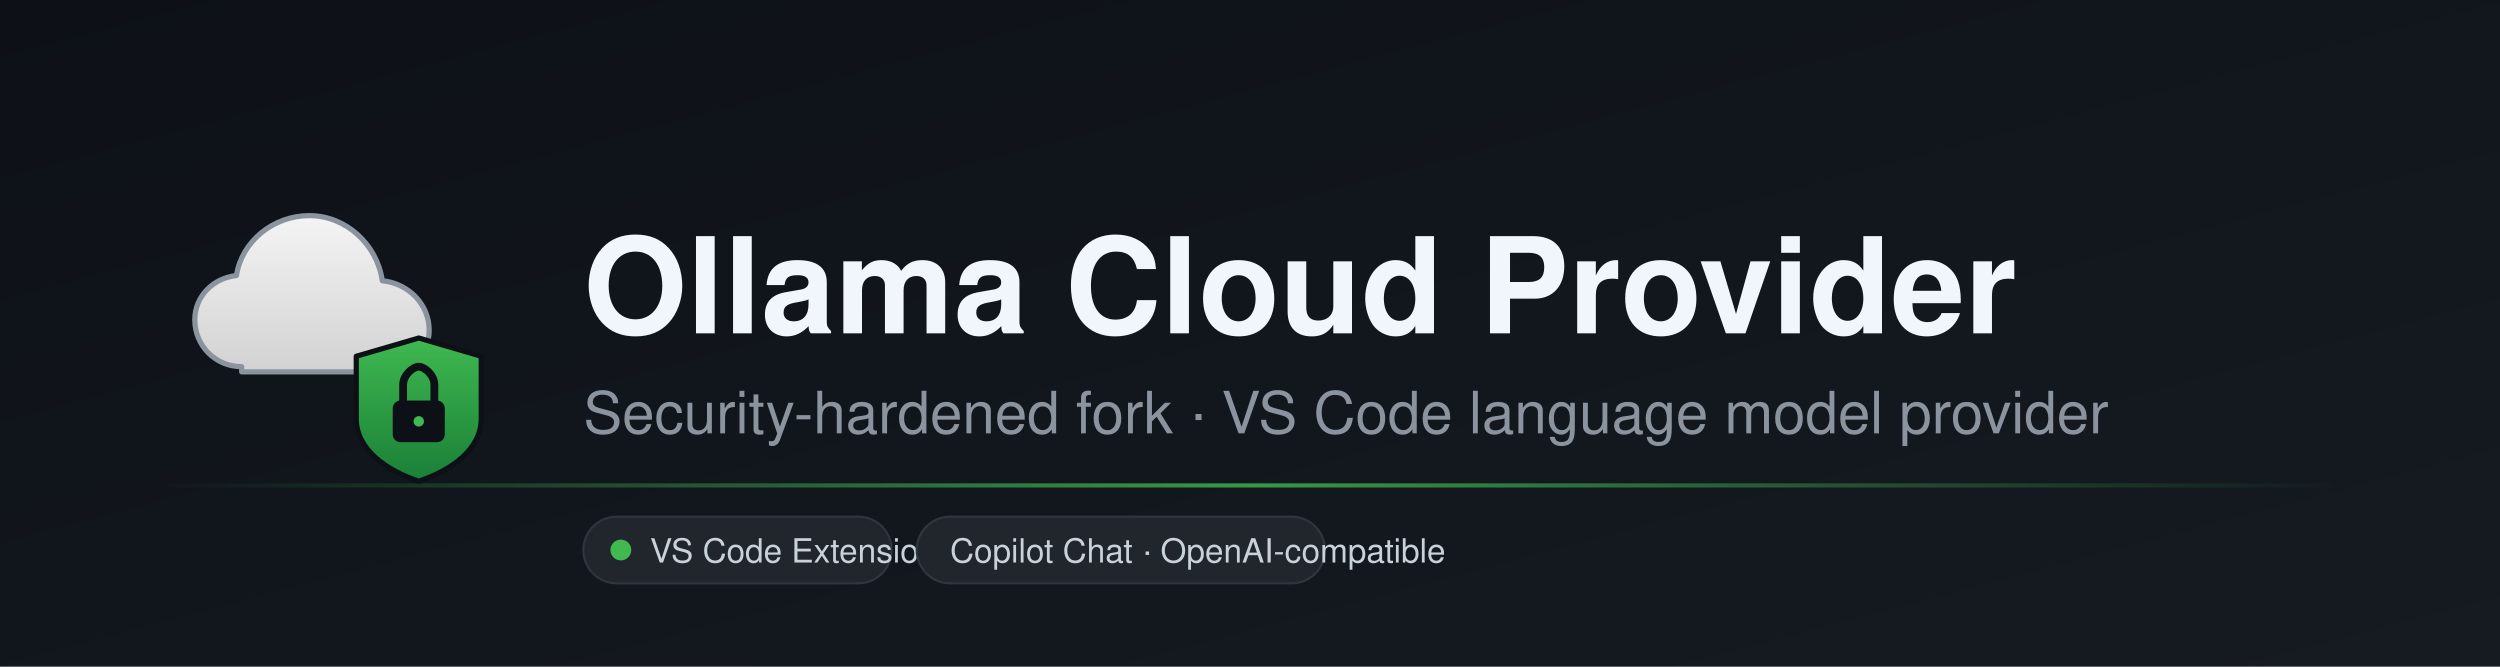
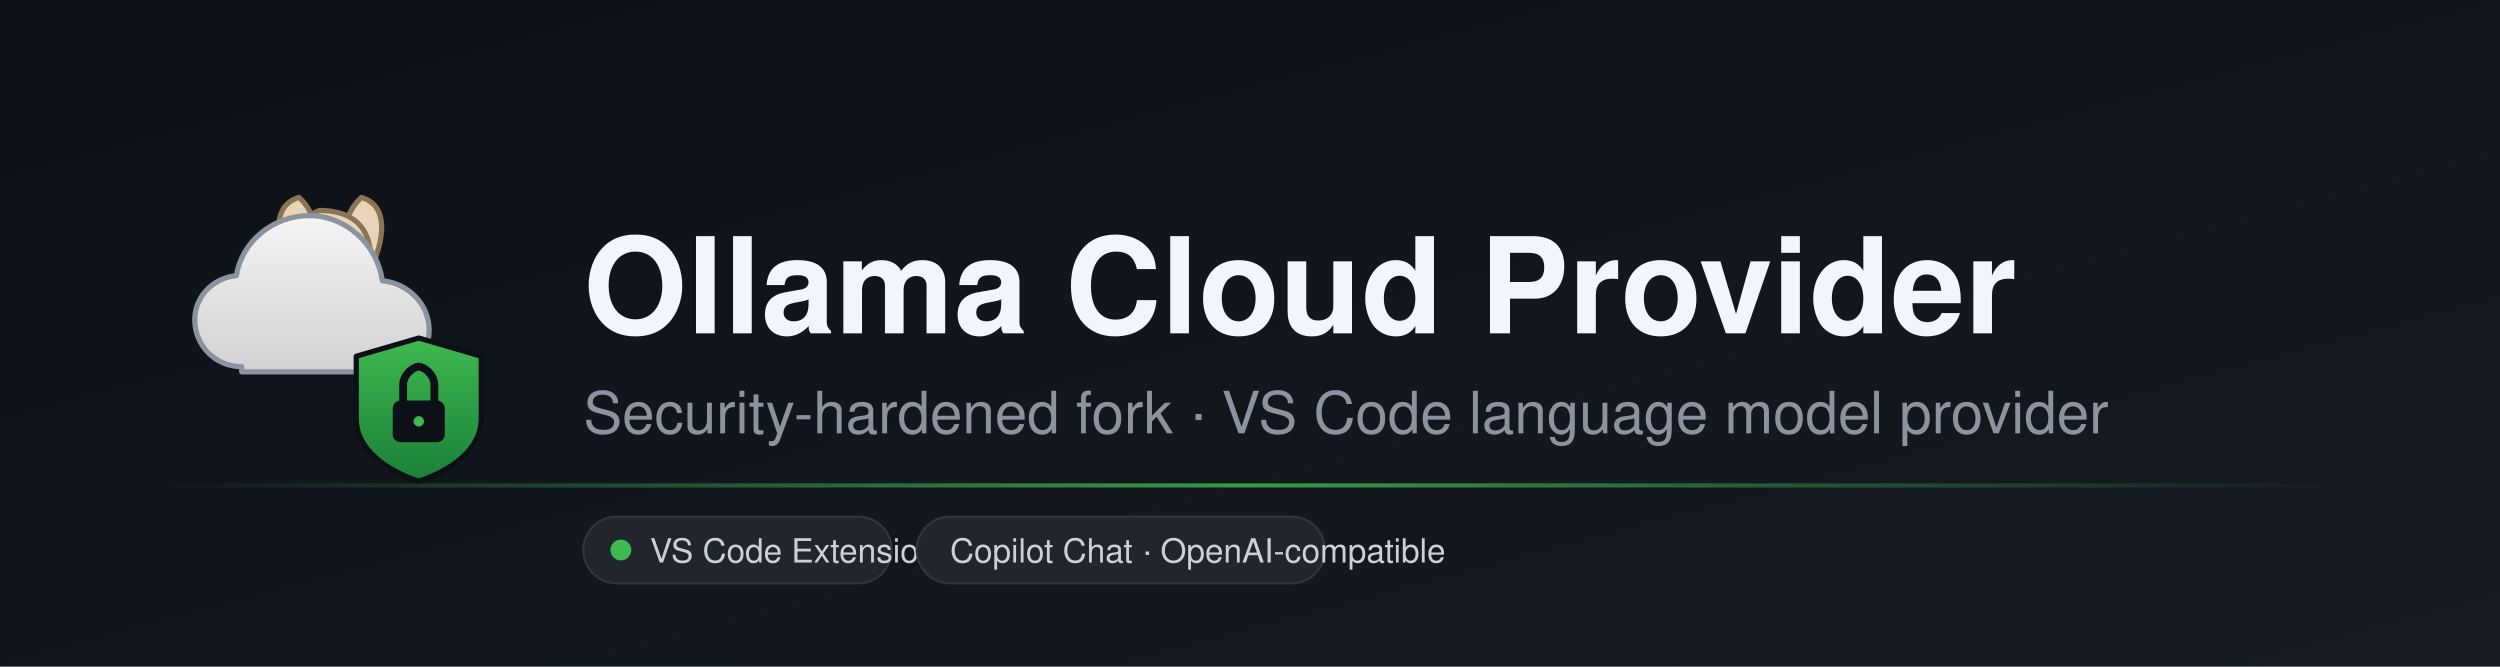
<svg xmlns="http://www.w3.org/2000/svg" width="1200" height="320" viewBox="0 0 1200 320" role="img" aria-label="Ollama Cloud Provider banner">
  <defs>
    <linearGradient id="bgBanner" x1="0" y1="0" x2="1" y2="1">
      <stop offset="0%" stop-color="#0D1117" />
      <stop offset="100%" stop-color="#161B22" />
    </linearGradient>
    <linearGradient id="cloudGradB" x1="0" y1="0" x2="0" y2="1">
      <stop offset="0%" stop-color="#F4F4F4" />
      <stop offset="100%" stop-color="#D2D2D2" />
    </linearGradient>
    <linearGradient id="shieldGradB" x1="0" y1="0" x2="0" y2="1">
      <stop offset="0%" stop-color="#3FB950" />
      <stop offset="100%" stop-color="#1A7F37" />
    </linearGradient>
    <linearGradient id="accentLine" x1="0" y1="0" x2="1" y2="0">
      <stop offset="0%" stop-color="#3FB950" stop-opacity="0" />
      <stop offset="50%" stop-color="#3FB950" stop-opacity="0.8" />
      <stop offset="100%" stop-color="#3FB950" stop-opacity="0" />
    </linearGradient>
  </defs>
  <rect width="1200" height="320" fill="url(#bgBanner)" />
  <rect x="80" y="232" width="1040" height="2" fill="url(#accentLine)" />
  <g transform="translate(96, 96) scale(1.25)">
+     <g id="llama-head-banner">
+       <path d="M 36 30 C 28 14 28 2 38 -1 C 46 6 45 18 48 30 Z" fill="#E8D5B7" stroke="#8B7355" stroke-width="2" stroke-linejoin="round" />
+       <path d="M 64 30 C 72 14 72 2 62 -1 C 54 6 55 18 52 30 Z" fill="#E8D5B7" stroke="#8B7355" stroke-width="2" stroke-linejoin="round" />
+       <path d="M 38 29 C 34 19 35 8 46 4 C 58 4 68 10 65 29 C 63 41 57 48 49 48 C 41 48 37 41 38 29 Z" fill="#E8D5B7" stroke="#8B7355" stroke-width="2" stroke-linejoin="round" />
+       <circle cx="53" cy="16" r="2" fill="#3D2817" />
+       <ellipse cx="51" cy="44" rx="5" ry="3.5" fill="#D4B896" stroke="#8B7355" stroke-width="1.5" />
+     </g>
    <path d="       M 16 64       C 6 64 -2 56 -2 46       C -2 37 5 30 14 29       C 16 16 28 6 42 6       C 56 6 68 17 70 31       C 80 32 88 40 88 50       C 88 60 80 66 70 66       L 16 66       Z     " fill="url(#cloudGradB)" stroke="#8B949E" stroke-width="2" stroke-linejoin="round" />
    <path d="       M 60 60       L 60 84       C 60 96 72 104 84 108       C 96 104 108 96 108 84       L 108 60       L 84 53       Z     " fill="url(#shieldGradB)" stroke="#0D1117" stroke-width="2" stroke-linejoin="round" />
    <rect x="74" y="77" width="20" height="16" rx="3" fill="#0D1117" />
    <path d="M 78 77 L 78 71 C 78 67 82 64 84 64 C 86 64 90 67 90 71 L 90 77" fill="none" stroke="#0D1117" stroke-width="3" stroke-linecap="round" />
    <circle cx="84" cy="85" r="2" fill="#3FB950" />
  </g>
  <text x="280" y="160" font-family="-apple-system, BlinkMacSystemFont, 'Segoe UI', Helvetica, Arial, sans-serif" font-size="64" font-weight="700" fill="#F0F6FC" text-rendering="geometricPrecision">
    Ollama Cloud Provider
  </text>
  <text x="280" y="208" font-family="-apple-system, BlinkMacSystemFont, 'Segoe UI', Helvetica, Arial, sans-serif" font-size="28" font-weight="400" fill="#8B949E" text-rendering="geometricPrecision">
    Security-hardened fork · VS Code language model provider
  </text>
  <g transform="translate(280, 248)">
    <rect x="0" y="0" width="148" height="32" rx="16" fill="#21262D" stroke="#30363D" stroke-width="1" />
    <circle cx="18" cy="16" r="5" fill="#3FB950" />
    <text x="32" y="22" font-family="-apple-system, BlinkMacSystemFont, 'Segoe UI', Helvetica, Arial, sans-serif" font-size="16" font-weight="500" fill="#C9D1D9">
      VS Code Extension
    </text>
  </g>
  <g transform="translate(440, 248)">
    <rect x="0" y="0" width="196" height="32" rx="16" fill="#21262D" stroke="#30363D" stroke-width="1" />
    <text x="16" y="22" font-family="-apple-system, BlinkMacSystemFont, 'Segoe UI', Helvetica, Arial, sans-serif" font-size="16" font-weight="500" fill="#C9D1D9">
      Copilot Chat · OpenAI-compatible
    </text>
  </g>
</svg>
